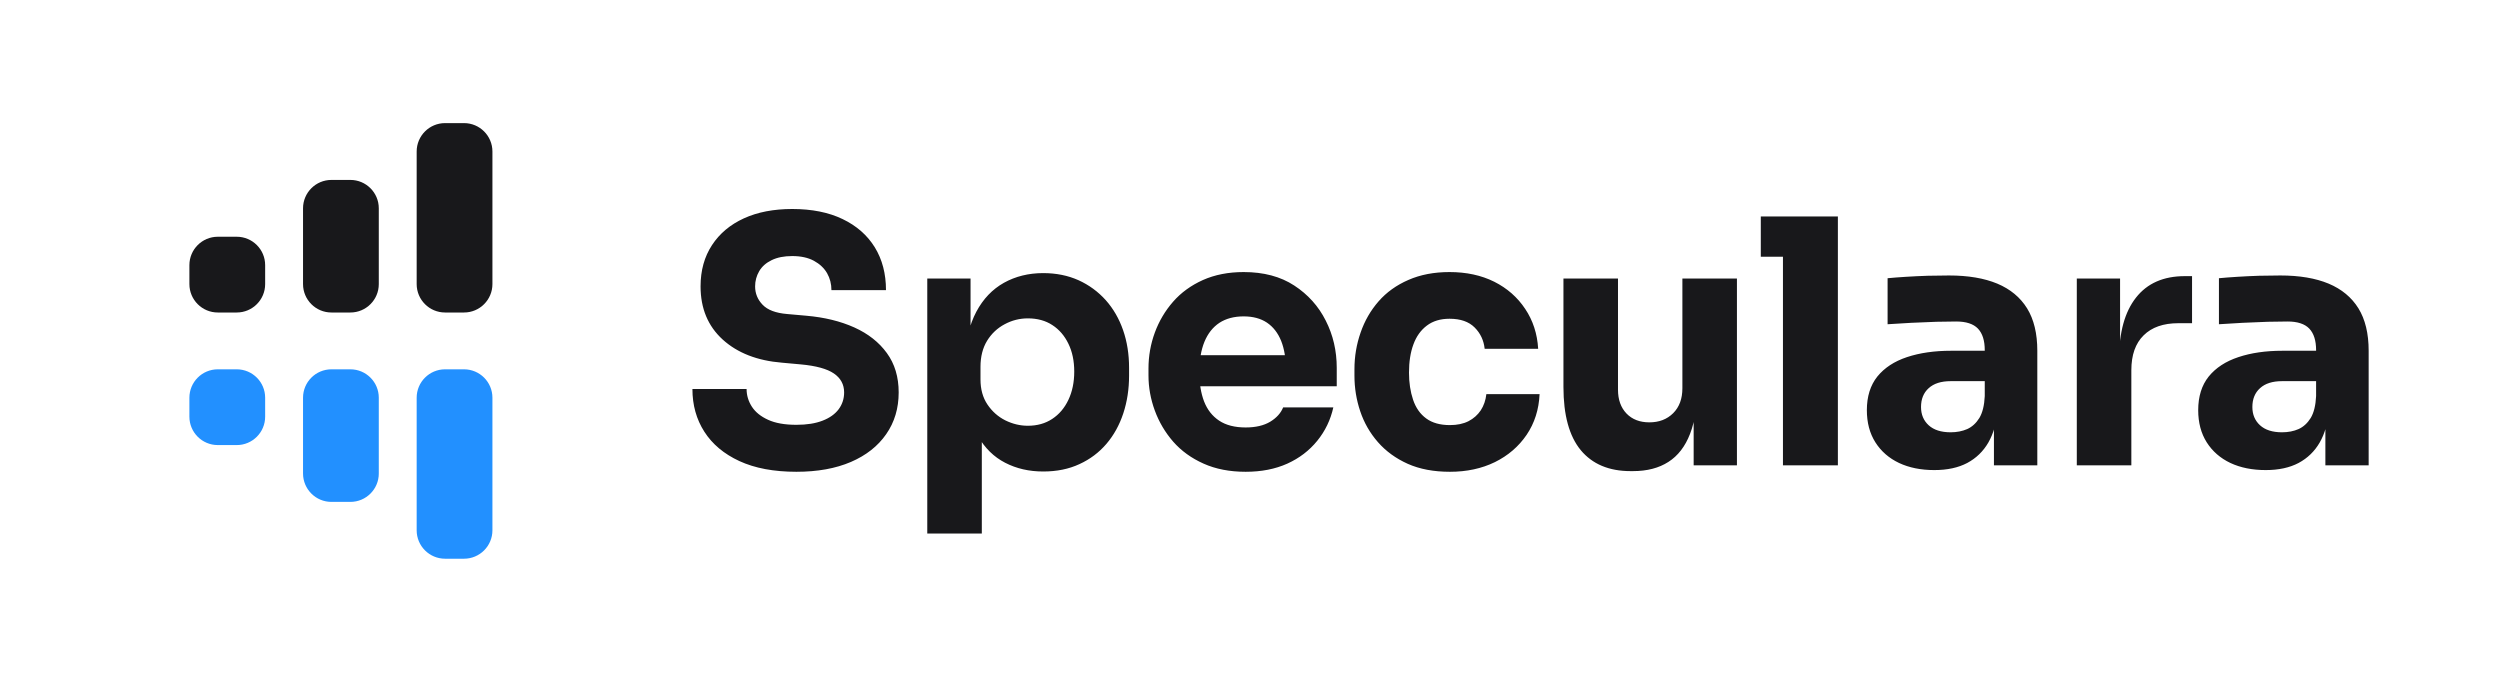
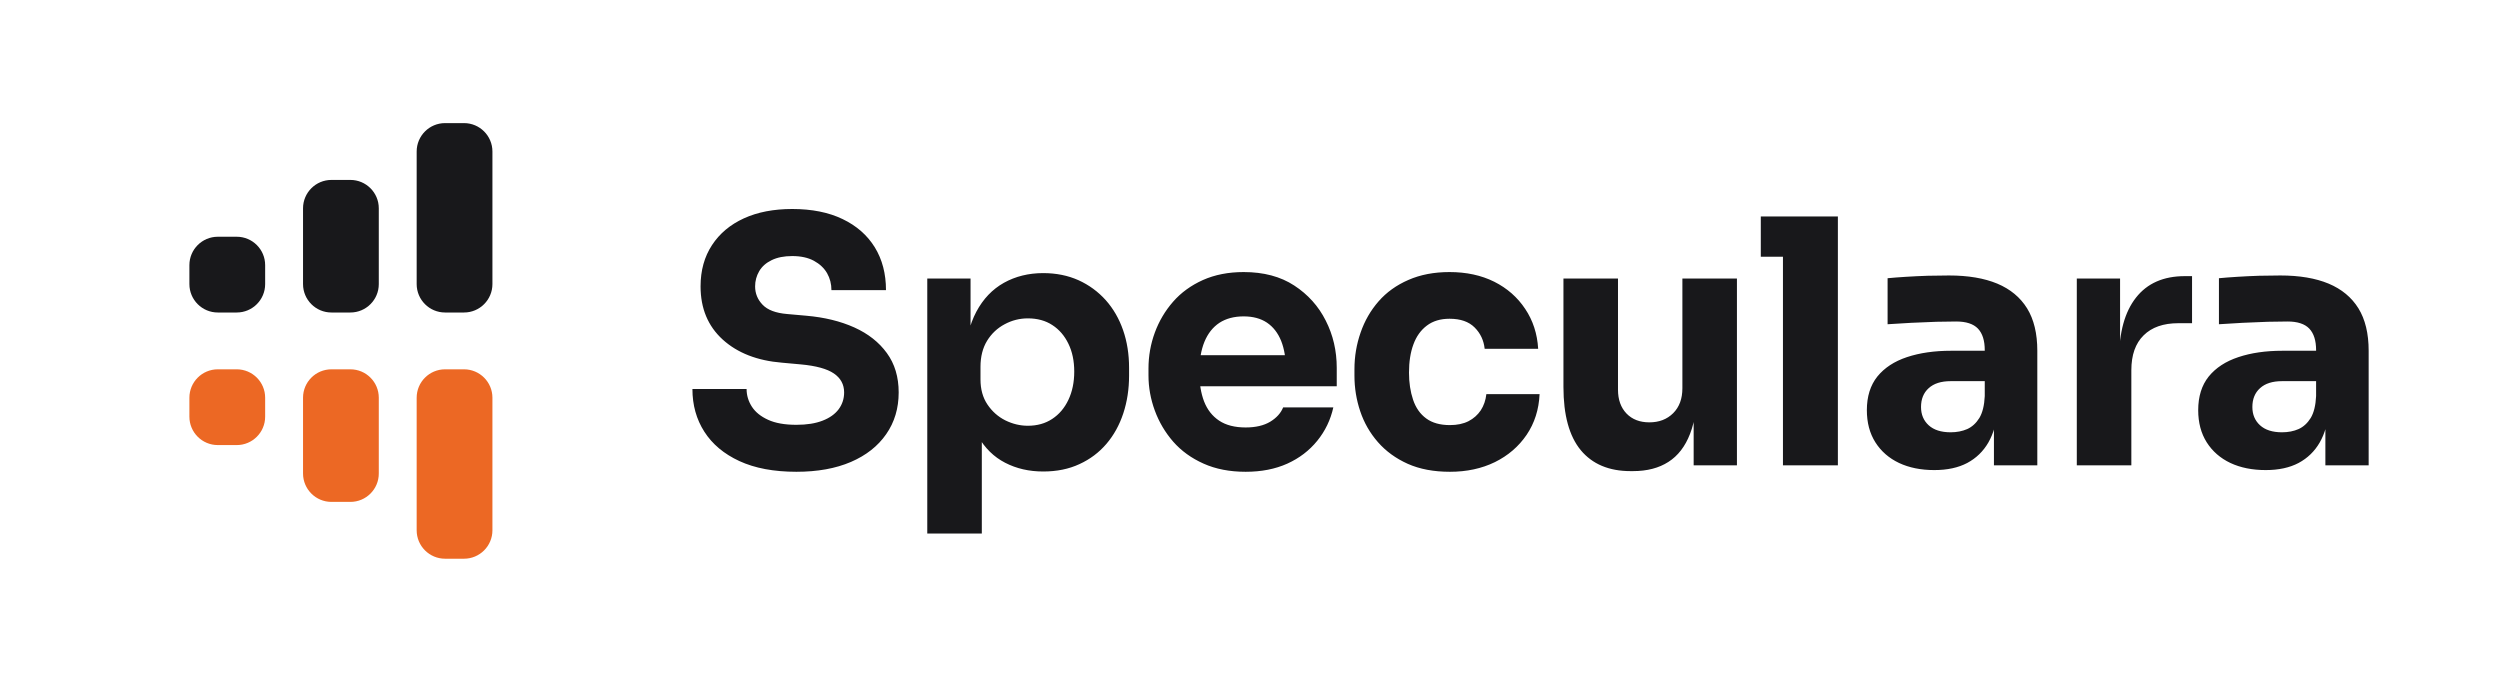
<svg xmlns="http://www.w3.org/2000/svg" viewBox="0 0 264 72" width="264" height="72" fill="none">
  <g transform="translate(12 12) scale(1.0)">
    <rect x="8" y="13" width="8" height="8" rx="3" fill="#18181b" />
-     <rect x="8" y="27" width="8" height="8" rx="3" fill="#0a84ff" opacity="0.9" />
+     <rect x="8" y="27" width="8" height="8" rx="3" fill="#ea580c" opacity="0.9" />
    <rect x="20" y="7" width="8" height="14" rx="3" fill="#18181b" />
-     <rect x="20" y="27" width="8" height="14" rx="3" fill="#0a84ff" opacity="0.9" />
+     <rect x="20" y="27" width="8" height="14" rx="3" fill="#ea580c" opacity="0.9" />
    <rect x="32" y="1" width="8" height="20" rx="3" fill="#18181b" />
-     <rect x="32" y="27" width="8" height="20" rx="3" fill="#0a84ff" opacity="0.9" />
+     <rect x="32" y="27" width="8" height="20" rx="3" fill="#ea580c" opacity="0.9" />
  </g>
  <path transform="translate(72 49.14)" d="M12.1 0.68Q8.53 0.68 6.08 -0.45Q3.64 -1.58 2.38 -3.55Q1.12 -5.51 1.12 -8.06H6.84Q6.84 -7.06 7.4 -6.19Q7.96 -5.33 9.11 -4.81Q10.26 -4.28 12.1 -4.28Q13.75 -4.28 14.87 -4.72Q15.98 -5.15 16.56 -5.92Q17.14 -6.7 17.14 -7.7Q17.14 -8.96 16.06 -9.7Q14.98 -10.44 12.56 -10.66L10.58 -10.84Q6.66 -11.16 4.32 -13.28Q1.98 -15.41 1.98 -18.9Q1.98 -21.42 3.19 -23.26Q4.39 -25.09 6.55 -26.08Q8.71 -27.07 11.66 -27.07Q14.76 -27.07 16.97 -26.01Q19.19 -24.95 20.38 -23.02Q21.56 -21.1 21.56 -18.5H15.8Q15.8 -19.48 15.34 -20.29Q14.87 -21.1 13.95 -21.6Q13.03 -22.1 11.66 -22.1Q10.37 -22.1 9.49 -21.67Q8.6 -21.24 8.17 -20.5Q7.74 -19.76 7.74 -18.9Q7.74 -17.78 8.53 -16.96Q9.32 -16.13 11.12 -15.98L13.14 -15.8Q16.02 -15.55 18.22 -14.56Q20.41 -13.57 21.65 -11.86Q22.9 -10.15 22.9 -7.7Q22.9 -5.18 21.58 -3.29Q20.27 -1.4 17.86 -0.36Q15.44 0.68 12.1 0.68Z M25.92 7.2V-19.73H30.49V-11.2L29.88 -11.23Q30.02 -14.18 31.1 -16.22Q32.18 -18.25 34.02 -19.28Q35.86 -20.3 38.16 -20.3Q40.21 -20.3 41.89 -19.55Q43.56 -18.79 44.77 -17.44Q45.97 -16.09 46.6 -14.27Q47.23 -12.46 47.23 -10.3V-9.47Q47.23 -7.34 46.62 -5.49Q46.01 -3.64 44.84 -2.27Q43.67 -0.9 41.99 -0.13Q40.32 0.65 38.16 0.65Q35.93 0.65 34.15 -0.27Q32.36 -1.19 31.28 -3.08Q30.2 -4.97 30.1 -7.88L31.68 -5.72V7.2ZM36.54 -4.18Q38.02 -4.18 39.11 -4.9Q40.21 -5.62 40.82 -6.91Q41.44 -8.21 41.44 -9.9Q41.44 -11.59 40.82 -12.85Q40.21 -14.11 39.13 -14.81Q38.05 -15.52 36.54 -15.52Q35.24 -15.52 34.09 -14.9Q32.94 -14.29 32.24 -13.16Q31.54 -12.02 31.54 -10.4V-9.07Q31.54 -7.52 32.27 -6.43Q33.01 -5.33 34.16 -4.75Q35.32 -4.18 36.54 -4.18Z M59.54 0.68Q57.02 0.68 55.1 -0.18Q53.17 -1.04 51.89 -2.5Q50.62 -3.96 49.95 -5.78Q49.28 -7.6 49.28 -9.5V-10.22Q49.28 -12.2 49.95 -14.02Q50.62 -15.84 51.88 -17.28Q53.14 -18.72 55.03 -19.57Q56.92 -20.41 59.33 -20.41Q62.5 -20.41 64.67 -18.99Q66.85 -17.57 68 -15.28Q69.16 -13 69.16 -10.3V-8.35H51.7V-11.63H65.66L63.79 -10.12Q63.79 -11.88 63.29 -13.14Q62.78 -14.4 61.79 -15.07Q60.8 -15.73 59.33 -15.73Q57.82 -15.73 56.77 -15.05Q55.73 -14.36 55.19 -13.05Q54.65 -11.74 54.65 -9.83Q54.65 -8.06 55.15 -6.75Q55.66 -5.44 56.74 -4.72Q57.82 -4 59.54 -4Q61.13 -4 62.14 -4.61Q63.14 -5.22 63.5 -6.12H68.8Q68.36 -4.14 67.1 -2.59Q65.84 -1.04 63.94 -0.18Q62.03 0.68 59.54 0.68Z M81.11 0.68Q78.55 0.68 76.66 -0.16Q74.77 -1.01 73.51 -2.45Q72.25 -3.89 71.64 -5.71Q71.03 -7.52 71.03 -9.47V-10.15Q71.03 -12.17 71.68 -14.02Q72.32 -15.88 73.58 -17.32Q74.84 -18.76 76.73 -19.58Q78.62 -20.41 81.07 -20.41Q83.74 -20.41 85.79 -19.39Q87.84 -18.36 89.06 -16.52Q90.29 -14.69 90.43 -12.31H84.78Q84.64 -13.64 83.72 -14.56Q82.8 -15.48 81.07 -15.48Q79.63 -15.48 78.68 -14.76Q77.72 -14.04 77.26 -12.78Q76.79 -11.52 76.79 -9.79Q76.79 -8.21 77.22 -6.93Q77.65 -5.65 78.61 -4.95Q79.56 -4.25 81.11 -4.25Q82.26 -4.25 83.07 -4.66Q83.88 -5.08 84.37 -5.81Q84.85 -6.55 84.96 -7.52H90.58Q90.47 -5.08 89.21 -3.22Q87.95 -1.37 85.86 -0.34Q83.77 0.68 81.11 0.68Z M100.19 0.61Q96.77 0.61 94.93 -1.6Q93.1 -3.82 93.1 -8.28V-19.73H98.86V-7.99Q98.86 -6.41 99.76 -5.47Q100.66 -4.54 102.17 -4.54Q103.72 -4.54 104.69 -5.51Q105.66 -6.48 105.66 -8.14V-19.73H111.42V0H106.85V-8.32H107.24Q107.24 -5.33 106.47 -3.33Q105.7 -1.33 104.18 -0.36Q102.67 0.61 100.44 0.61Z M116.28 0V-26.28H122.08V0ZM113.94 -22.03V-26.28H122.08V-22.03Z M138.56 0V-5.83H137.59V-12.17Q137.59 -13.68 136.87 -14.44Q136.15 -15.19 134.57 -15.19Q133.78 -15.19 132.48 -15.16Q131.18 -15.12 129.82 -15.05Q128.45 -14.98 127.33 -14.9V-19.76Q128.16 -19.84 129.28 -19.91Q130.39 -19.98 131.58 -20.02Q132.77 -20.05 133.81 -20.05Q136.84 -20.05 138.91 -19.19Q140.98 -18.32 142.06 -16.58Q143.14 -14.83 143.14 -12.1V0ZM132.26 0.5Q130.14 0.5 128.54 -0.25Q126.94 -1.01 126.04 -2.43Q125.14 -3.85 125.14 -5.83Q125.14 -7.99 126.25 -9.38Q127.37 -10.76 129.38 -11.43Q131.4 -12.1 134.03 -12.1H138.24V-8.89H133.99Q132.48 -8.89 131.67 -8.15Q130.86 -7.42 130.86 -6.16Q130.86 -4.97 131.67 -4.23Q132.48 -3.49 133.99 -3.49Q134.96 -3.49 135.74 -3.83Q136.51 -4.18 137.02 -5Q137.52 -5.83 137.59 -7.31L138.96 -5.87Q138.78 -3.82 137.97 -2.41Q137.16 -1.01 135.74 -0.25Q134.32 0.5 132.26 0.5Z M147.31 0V-19.73H151.88V-11.27H151.78Q151.78 -15.44 153.56 -17.71Q155.34 -19.98 158.72 -19.98H159.48V-15.01H158.04Q155.66 -15.01 154.37 -13.73Q153.07 -12.46 153.07 -10.04V0Z M173.56 0V-5.83H172.58V-12.17Q172.58 -13.68 171.86 -14.44Q171.14 -15.19 169.56 -15.19Q168.77 -15.19 167.47 -15.16Q166.18 -15.12 164.81 -15.05Q163.44 -14.98 162.32 -14.9V-19.76Q163.15 -19.84 164.27 -19.91Q165.38 -19.98 166.57 -20.02Q167.76 -20.05 168.8 -20.05Q171.83 -20.05 173.9 -19.19Q175.97 -18.32 177.05 -16.58Q178.13 -14.83 178.13 -12.1V0ZM167.26 0.5Q165.13 0.5 163.53 -0.25Q161.93 -1.01 161.03 -2.43Q160.13 -3.85 160.13 -5.83Q160.13 -7.99 161.24 -9.38Q162.36 -10.76 164.38 -11.43Q166.39 -12.1 169.02 -12.1H173.23V-8.89H168.98Q167.47 -8.89 166.66 -8.15Q165.85 -7.42 165.85 -6.16Q165.85 -4.97 166.66 -4.23Q167.47 -3.49 168.98 -3.49Q169.96 -3.49 170.73 -3.83Q171.5 -4.18 172.01 -5Q172.51 -5.83 172.58 -7.31L173.95 -5.87Q173.77 -3.82 172.96 -2.41Q172.15 -1.01 170.73 -0.25Q169.31 0.5 167.26 0.5Z" fill="#18181b" />
</svg>
